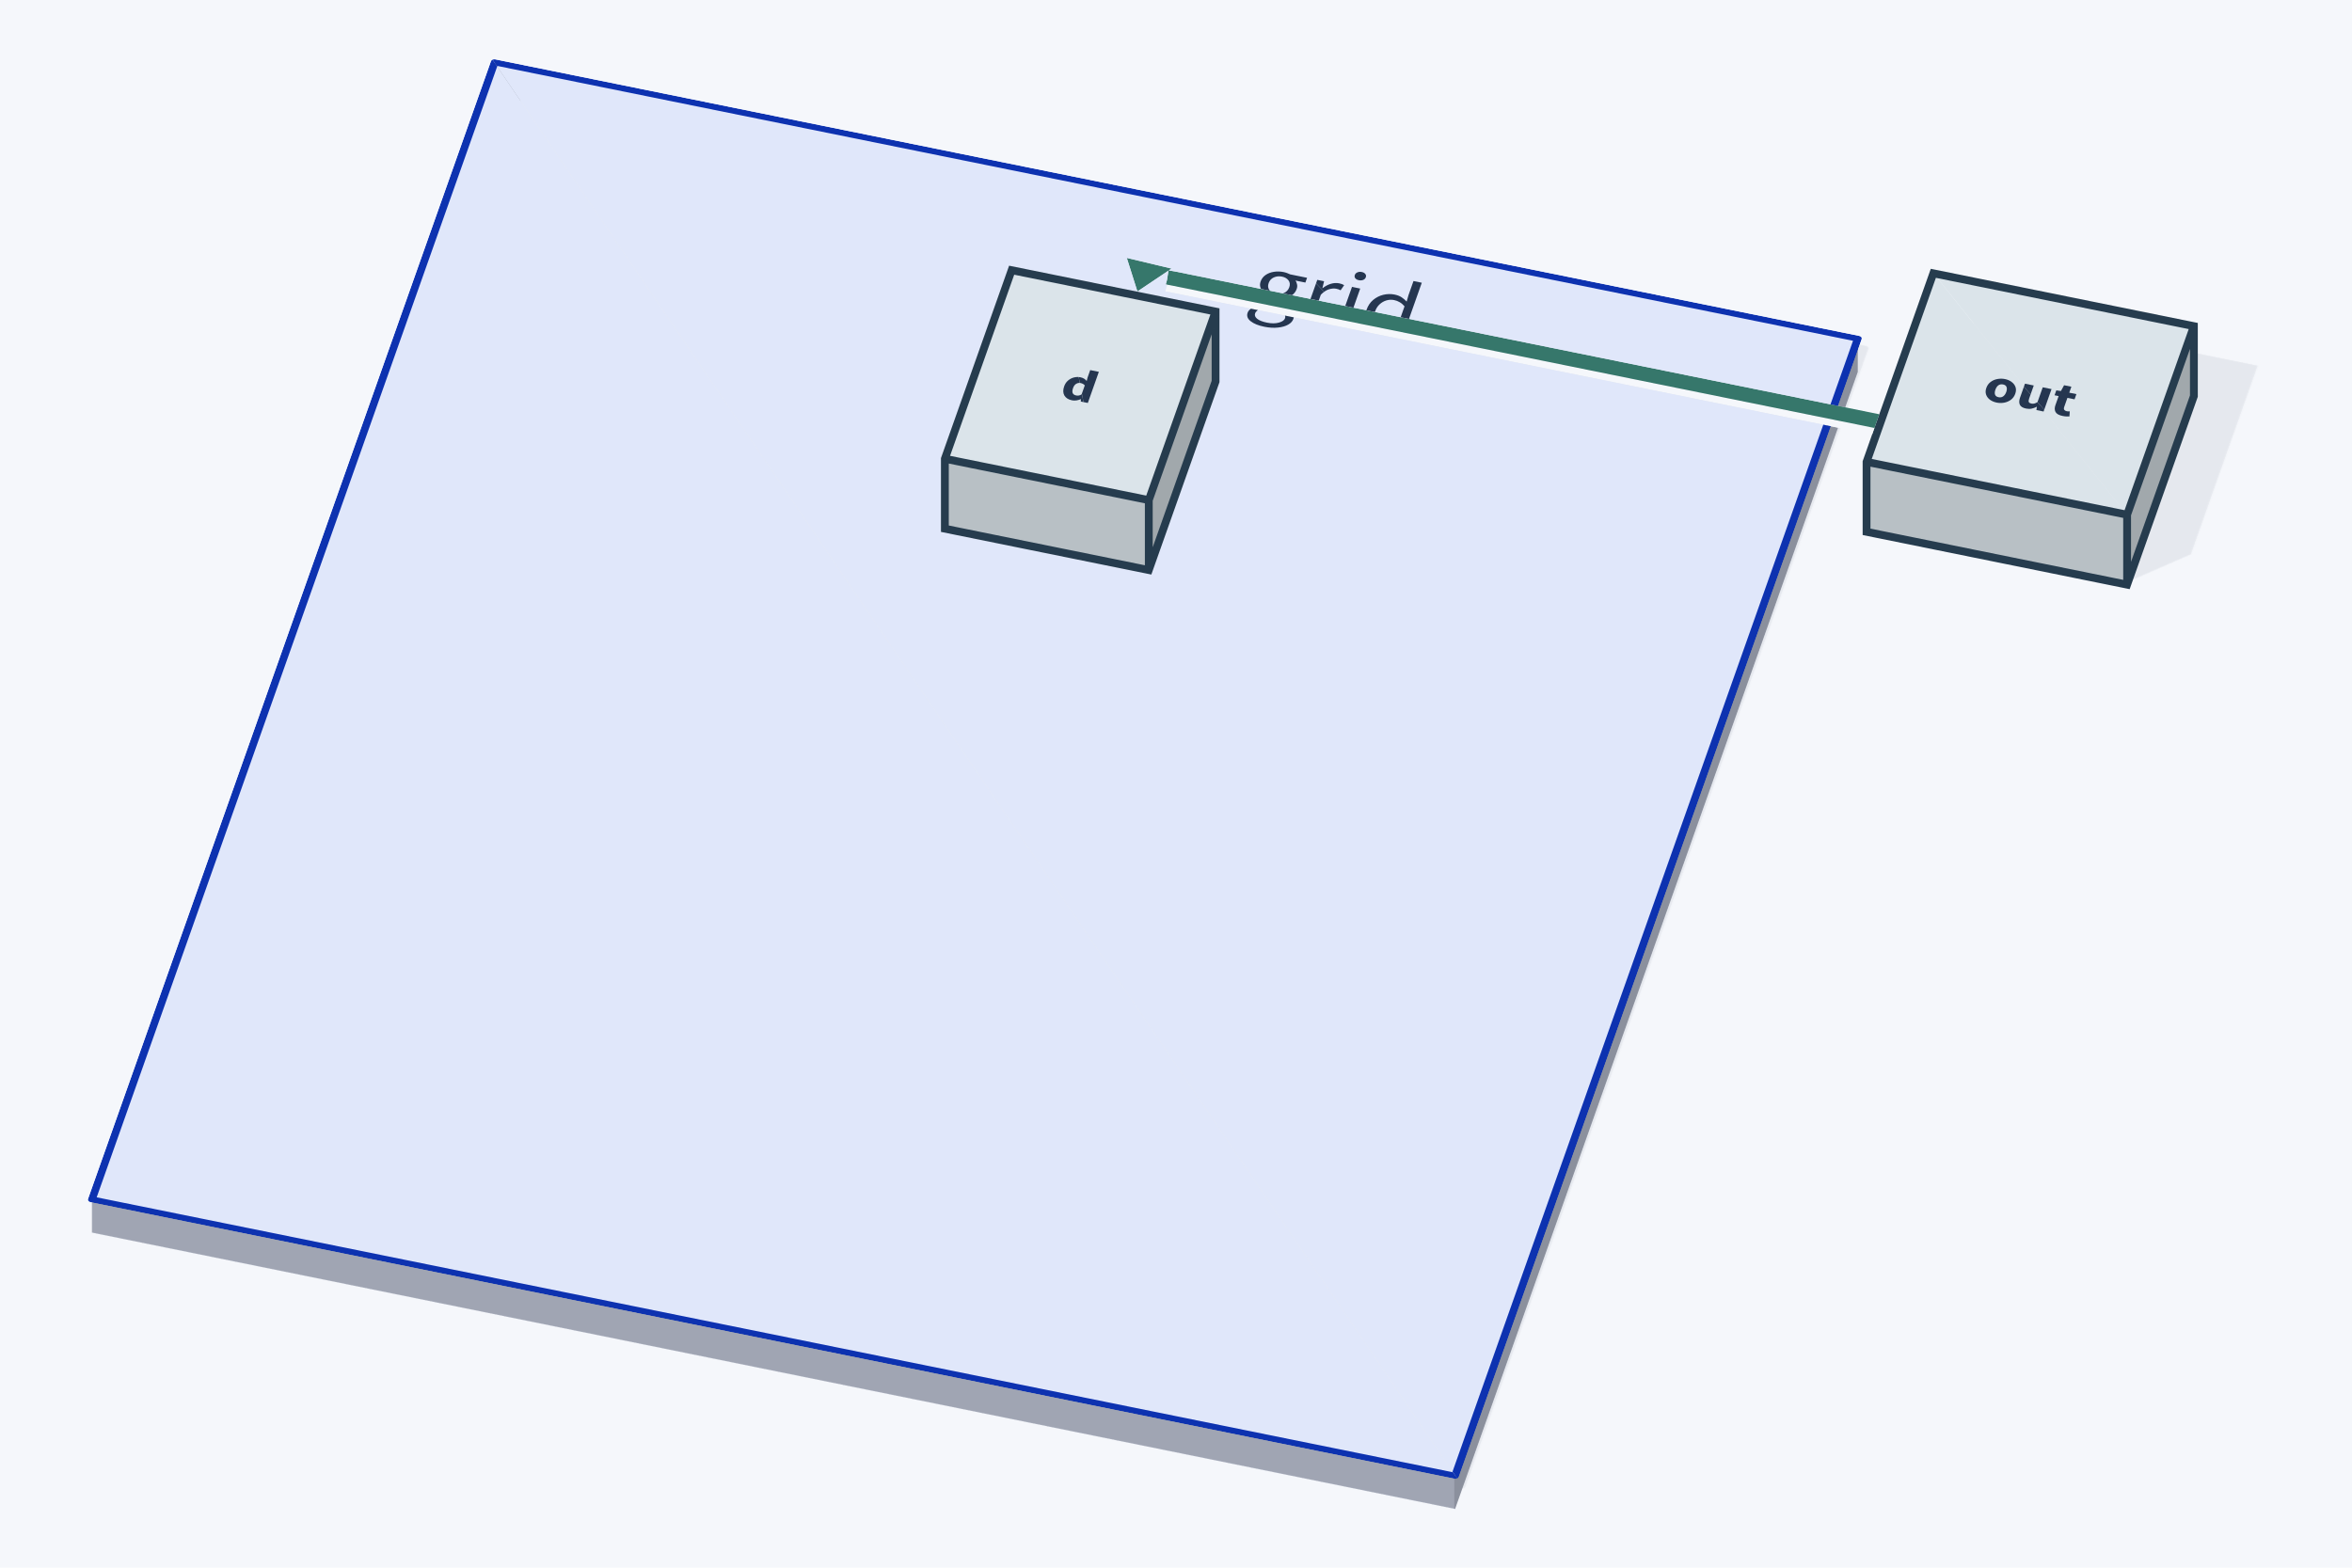
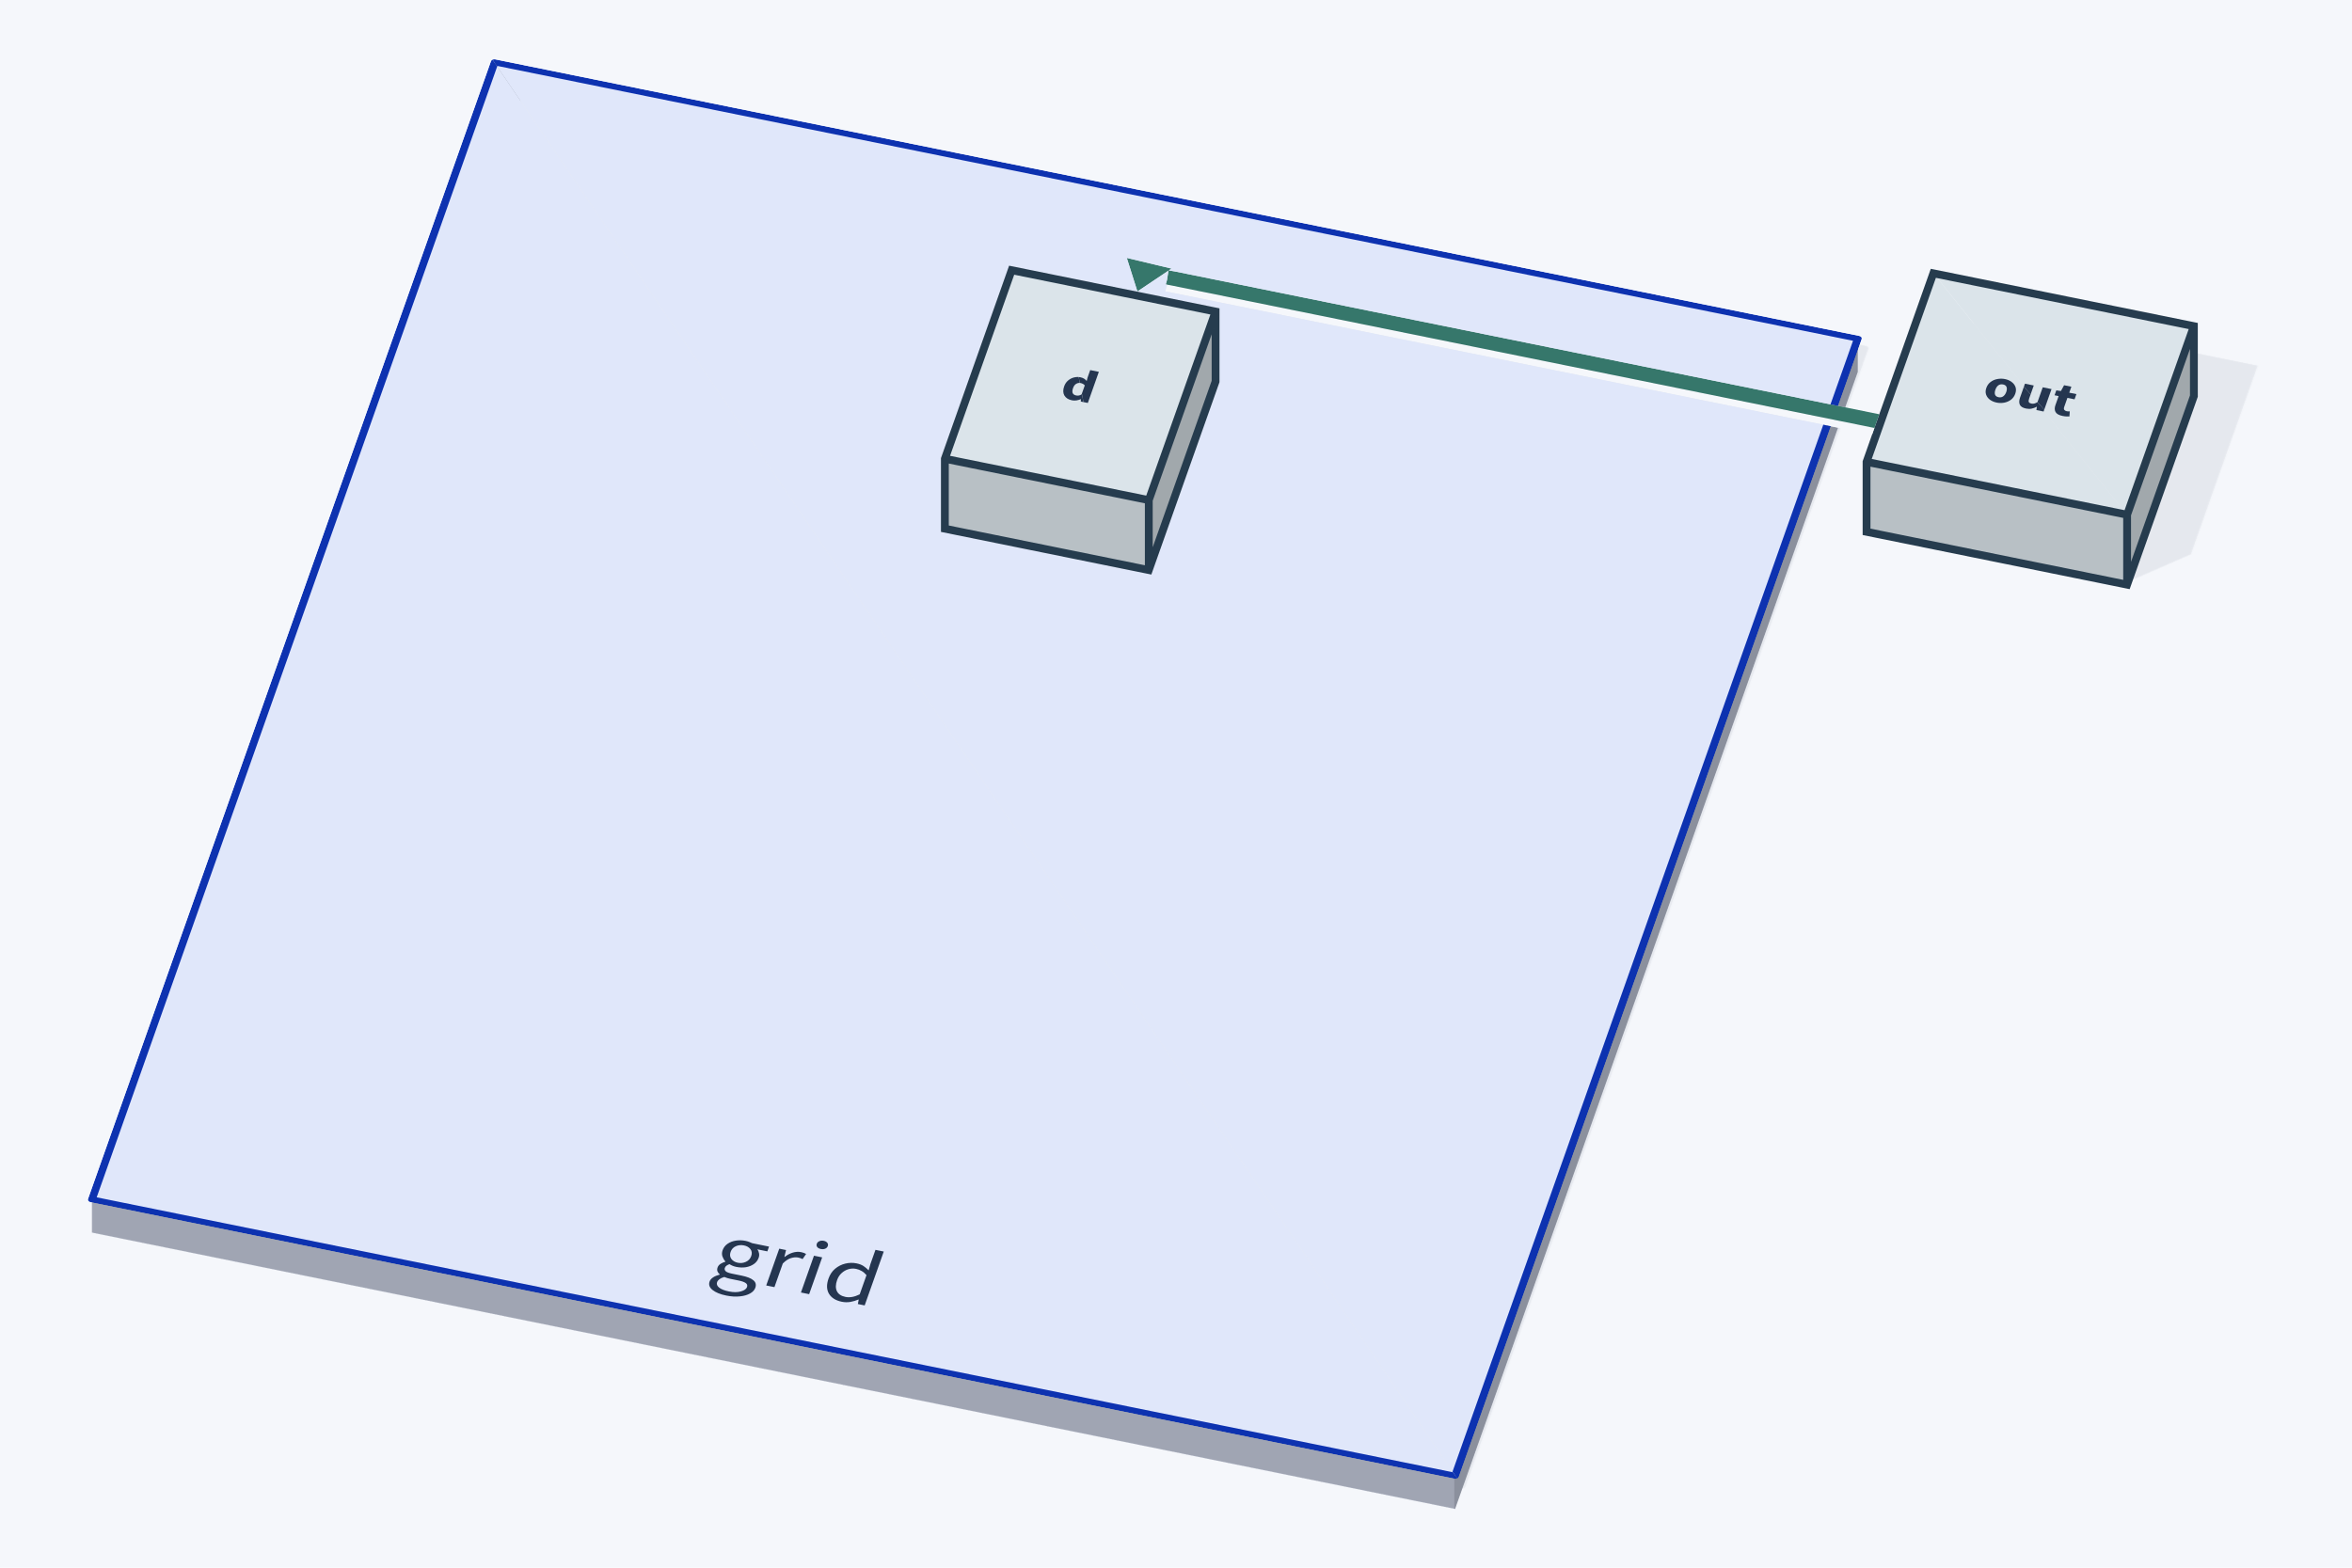
<svg xmlns="http://www.w3.org/2000/svg" xmlns:xlink="http://www.w3.org/1999/xlink" width="1200" height="800" viewBox="0 0 1200 800" role="img">
  <rect width="100%" height="100%" fill="#f5f7fb" />
  <defs>
    <filter id="ground-softness" filterUnits="userSpaceOnUse" x="0" y="0" width="1200" height="800" color-interpolation-filters="sRGB">
      <feGaussianBlur stdDeviation="0.56 0.377" />
    </filter>
  </defs>
  <g filter="url(#ground-softness)">
    <g opacity="0.079">
      <path d="M255.645 37.112L255.743 36.837L951.255 177.865L932.603 174.379ZM932.603 174.379L951.255 177.865L950.793 178.067ZM745.792 758.135L750.704 743.161L950.793 178.067L951.255 177.865ZM745.428 758.061L750.704 743.161L745.792 758.135ZM50.28 617.107L745.428 758.061L745.331 758.337L68.009 620.997ZM745.331 758.337L745.428 758.061L745.792 758.135ZM49.819 617.308L50.28 617.107L68.009 620.997ZM49.819 617.308L249.908 52.215L255.743 36.837L50.28 617.107ZM249.908 52.215L255.281 37.039L255.743 36.837ZM556.262 182.665L562.387 165.367L666.425 186.462ZM554.538 187.536L556.262 182.665L666.425 186.462L629.28 202.691ZM629.28 202.691L666.425 186.462L632.353 282.688ZM603.058 276.748L629.28 202.691L632.353 282.688ZM528.316 261.592L632.353 282.688L595.208 298.917ZM491.171 277.821L528.316 261.592L595.208 298.917ZM491.171 277.821L562.387 165.367L528.316 261.592ZM491.171 277.821L525.242 181.596L562.387 165.367ZM1012.563 177.292L1018.789 159.708L1151.727 186.663L1016.817 178.155ZM1016.817 178.155L1151.727 186.663L1122.263 199.536ZM1115.217 219.435L1122.263 199.536L1151.727 186.663L1117.655 282.889ZM1094.418 278.177L1115.217 219.435L1117.655 282.889ZM984.718 255.933L1117.655 282.889L1088.191 295.762L1060.7 290.188ZM955.254 268.806L984.718 255.933L1060.7 290.188ZM955.254 268.806L962.3 248.907L1018.789 159.708L984.718 255.933ZM962.3 248.907L989.326 172.581L1018.789 159.708Z" fill="#243754" />
      <defs>
        <g id="surface-0">
          <defs />
          <g transform="matrix(0.01408451 0 0 0.01470588 0.01408451 0.01470588)">
            <g transform="matrix(1 0 0 1 0 0)">
              <g transform="matrix(1 0 0 1 0 0)">
                <rect x="-1" y="-1" width="71" height="68" rx="0" ry="0" fill="#000000" fill-opacity="0" stroke="none" />
              </g>
              <g transform="matrix(1 0 0 1 0 0)">
                <g transform="matrix(1 0 0 1 0 0)">
                  <rect x="0" y="0" width="69" height="66" rx="0" ry="0" fill="#dce5eb" fill-opacity="1" stroke="none" />
                </g>
              </g>
            </g>
          </g>
        </g>
      </defs>
      <defs>
        <clipPath id="shadow-clip-29">
          <path d="M1017.402 157.849L1154.192 185.586L1119.088 284.728Z" />
        </clipPath>
        <filter id="shadow-ink-29" color-interpolation-filters="sRGB">
          <feColorMatrix values="0 0 0 0 0.141 0 0 0 0 0.216 0 0 0 0 0.329 0 0 0 1 0" />
        </filter>
      </defs>
      <g clip-path="url(#shadow-clip-29)">
        <g transform="matrix(136.7904 27.73688 -35.10417 99.14157 1017.402 157.849)" filter="url(#shadow-ink-29)">
          <use xlink:href="#surface-0" />
        </g>
      </g>
      <defs>
        <clipPath id="shadow-clip-28">
          <path d="M982.298 256.991L1017.402 157.849L1119.088 284.728Z" />
        </clipPath>
        <filter id="shadow-ink-28" color-interpolation-filters="sRGB">
          <feColorMatrix values="0 0 0 0 0.141 0 0 0 0 0.216 0 0 0 0 0.329 0 0 0 1 0" />
        </filter>
      </defs>
      <g clip-path="url(#shadow-clip-28)">
        <g transform="matrix(136.7904 27.73688 -35.10417 99.14157 1017.402 157.849)" filter="url(#shadow-ink-28)">
          <use xlink:href="#surface-0" />
        </g>
      </g>
      <defs>
        <g id="surface-1">
          <defs />
          <g transform="matrix(0.002754821 0 0 0.0025 0.002754821 0.0025)">
            <g transform="matrix(1 0 0 1 0 0)">
              <g transform="matrix(1 0 0 1 0 0)">
                <rect x="-1" y="-1" width="363" height="400" rx="0" ry="0" fill="#000000" fill-opacity="0" stroke="none" />
              </g>
              <g transform="matrix(1 0 0 1 0 0)">
                <g transform="matrix(1 0 0 1 0 0)">
                  <rect x="0" y="0" width="361" height="398" rx="0" ry="0" fill="#e3e9fd" fill-opacity="1" stroke="#0d32b2" stroke-opacity="1" stroke-width="2" stroke-linecap="butt" stroke-linejoin="round" stroke-miterlimit="4" />
                </g>
              </g>
            </g>
          </g>
        </g>
      </defs>
      <defs>
        <clipPath id="shadow-clip-9">
          <path d="M560.562 485.442L688.861 123.098L953.697 176.798L747.202 759.984ZM470.73 353.302L632.353 282.688L560.562 485.442ZM254.332 34.988L555.528 96.062L491.171 277.821L456.565 332.465ZM525.242 181.596L555.528 96.062L600.502 105.181L562.387 165.367ZM562.387 165.367L600.502 105.181L625.73 110.296L628.36 178.744ZM500.439 340.322L520.466 283.761L595.208 298.917ZM528.316 261.592L534.511 244.097L629.28 202.691L603.058 276.748ZM534.511 244.097L554.538 187.536L629.28 202.691ZM456.565 332.465L491.171 277.821L520.466 283.761L500.439 340.322L470.73 353.302ZM625.73 110.296L688.861 123.098L666.425 186.462L628.36 178.744Z" />
        </clipPath>
        <filter id="shadow-ink-9" color-interpolation-filters="sRGB">
          <feColorMatrix values="0 0 0 0 0.141 0 0 0 0 0.216 0 0 0 0 0.329 0 0 0 1 0" />
        </filter>
      </defs>
      <g clip-path="url(#shadow-clip-9)">
        <g transform="matrix(699.3651 141.8097 -206.4951 583.1857 254.3324 34.98842)" filter="url(#shadow-ink-9)">
          <use xlink:href="#surface-1" />
        </g>
      </g>
      <defs>
        <g id="surface-2">
          <defs />
          <g transform="matrix(0.01785714 0 0 0.01470588 0.01785714 0.01470588)">
            <g transform="matrix(1 0 0 1 0 0)">
              <g transform="matrix(1 0 0 1 0 0)">
                <rect x="-1" y="-1" width="56" height="68" rx="0" ry="0" fill="#000000" fill-opacity="0" stroke="none" />
              </g>
              <g transform="matrix(1 0 0 1 0 0)">
                <g transform="matrix(1 0 0 1 0 0)">
                  <rect x="0" y="0" width="54" height="66" rx="0" ry="0" fill="#dce5eb" fill-opacity="1" stroke="none" />
                </g>
              </g>
            </g>
          </g>
        </g>
      </defs>
      <defs>
        <clipPath id="shadow-clip-19">
          <path d="M561 163.508L668.891 185.385L633.787 284.526Z" />
        </clipPath>
        <filter id="shadow-ink-19" color-interpolation-filters="sRGB">
          <feColorMatrix values="0 0 0 0 0.141 0 0 0 0 0.216 0 0 0 0 0.329 0 0 0 1 0" />
        </filter>
      </defs>
      <g clip-path="url(#shadow-clip-19)">
        <g transform="matrix(107.891 21.87698 -35.10417 99.14157 561 163.5079)" filter="url(#shadow-ink-19)">
          <use xlink:href="#surface-2" />
        </g>
      </g>
      <defs>
        <clipPath id="shadow-clip-18">
          <path d="M525.896 262.649L561 163.508L633.787 284.526Z" />
        </clipPath>
        <filter id="shadow-ink-18" color-interpolation-filters="sRGB">
          <feColorMatrix values="0 0 0 0 0.141 0 0 0 0 0.216 0 0 0 0 0.329 0 0 0 1 0" />
        </filter>
      </defs>
      <g clip-path="url(#shadow-clip-18)">
        <g transform="matrix(107.891 21.87698 -35.10417 99.14157 561 163.5079)" filter="url(#shadow-ink-18)">
          <use xlink:href="#surface-2" />
        </g>
      </g>
      <defs>
        <clipPath id="shadow-clip-8">
          <path d="M47.837 618.174L254.332 34.988L747.202 759.984Z" />
        </clipPath>
        <filter id="shadow-ink-8" color-interpolation-filters="sRGB">
          <feColorMatrix values="0 0 0 0 0.141 0 0 0 0 0.216 0 0 0 0 0.329 0 0 0 1 0" />
        </filter>
      </defs>
      <g clip-path="url(#shadow-clip-8)">
        <g transform="matrix(699.3651 141.8097 -206.4951 583.1857 254.3324 34.98842)" filter="url(#shadow-ink-8)">
          <use xlink:href="#surface-1" />
        </g>
      </g>
    </g>
  </g>
  <g opacity="1">
    <defs>
      <pattern id="paint-cover-0" patternUnits="userSpaceOnUse" x="45.887" y="30.8" width="902.974" height="740.249" viewBox="45.887 30.8 902.974 740.249" preserveAspectRatio="none">
        <path d="M252.35 31.8L947.862 172.828L252.35 48.75ZM252.35 48.75L947.862 172.828L942.262 188.643ZM46.887 612.07L742.399 753.098L742.399 770.049ZM46.887 612.07L742.399 770.049L46.887 629.02Z" fill="#a0a5b3" stroke="#a0a5b3" stroke-width="0.8" stroke-linejoin="round" />
        <path d="M935.854 206.742L947.862 172.828L947.862 189.779L941.274 207.841ZM742.399 753.098L932.177 217.126L937.494 218.204ZM941.274 207.841L947.862 189.779L941.453 207.878ZM742.399 753.098L937.494 218.204L937.777 218.261L742.399 770.049ZM46.887 612.07L252.35 31.8L52.339 613.175ZM52.339 613.175L252.35 31.8L252.35 48.75L52.487 613.205Z" fill="#8b909d" stroke="#8b909d" stroke-width="0.8" stroke-linejoin="round" />
      </pattern>
    </defs>
    <path d="M252.35 31.8L947.862 172.828L252.35 48.75ZM252.35 48.75L947.862 172.828L942.262 188.643ZM46.887 612.07L742.399 753.098L742.399 770.049ZM46.887 612.07L742.399 770.049L46.887 629.02ZM935.854 206.742L947.862 172.828L947.862 189.779L941.274 207.841ZM742.399 753.098L932.177 217.126L937.494 218.204ZM941.274 207.841L947.862 189.779L941.453 207.878ZM742.399 753.098L937.494 218.204L937.777 218.261L742.399 770.049ZM46.887 612.07L252.35 31.8L52.339 613.175ZM52.339 613.175L252.35 31.8L252.35 48.75L52.487 613.205Z" fill="url(#paint-cover-0)" fill-opacity="1" />
  </g>
  <g opacity="1">
    <defs>
      <pattern id="paint-cover-87" patternUnits="userSpaceOnUse" x="951.323" y="165.434" width="169.009" height="133.913" viewBox="951.323 165.434 169.009 133.913" preserveAspectRatio="none">
        <path d="M1085.26 262.659L1119.331 166.434L1119.331 202.121ZM1085.26 262.659L1119.331 202.121L1085.26 298.346Z" fill="#a1a8ac" stroke="#a1a8ac" stroke-width="0.8" stroke-linejoin="round" />
        <path d="M952.323 235.704L1085.26 262.659L1085.26 298.346ZM952.323 235.704L1085.26 298.346L952.323 271.391Z" fill="#b8c0c5" stroke="#b8c0c5" stroke-width="0.8" stroke-linejoin="round" />
      </pattern>
    </defs>
    <path d="M1085.26 262.659L1119.331 166.434L1119.331 202.121ZM1085.26 262.659L1119.331 202.121L1085.26 298.346ZM952.323 235.704L1085.26 262.659L1085.26 298.346ZM952.323 235.704L1085.26 298.346L952.323 271.391Z" fill="url(#paint-cover-87)" fill-opacity="1" />
    <defs>
      <clipPath id="face-5" clipPathUnits="userSpaceOnUse">
        <path d="M949.88 236.749L984.984 137.607L1086.67 264.486Z" />
      </clipPath>
    </defs>
    <defs>
      <filter id="light-5" color-interpolation-filters="linearRGB">
        <feComponentTransfer>
          <feFuncR type="linear" slope="0.972" intercept="0.008" />
          <feFuncG type="linear" slope="0.975" intercept="0.008" />
          <feFuncB type="linear" slope="0.978" intercept="0.009" />
        </feComponentTransfer>
      </filter>
    </defs>
    <g clip-path="url(#face-5)" opacity="1">
      <g transform="matrix(136.7904 27.73688 -35.10417 99.14157 984.9839 137.6072)" filter="url(#light-5)">
        <use xlink:href="#surface-0" />
      </g>
    </g>
    <defs>
      <clipPath id="face-6" clipPathUnits="userSpaceOnUse">
        <path d="M984.984 137.607L1121.774 165.344L1086.67 264.486Z" />
      </clipPath>
    </defs>
    <defs>
      <filter id="light-6" color-interpolation-filters="linearRGB">
        <feComponentTransfer>
          <feFuncR type="linear" slope="0.972" intercept="0.008" />
          <feFuncG type="linear" slope="0.975" intercept="0.008" />
          <feFuncB type="linear" slope="0.978" intercept="0.009" />
        </feComponentTransfer>
      </filter>
    </defs>
    <g clip-path="url(#face-6)" opacity="1">
      <g transform="matrix(136.7904 27.73688 -35.10417 99.14157 984.9839 137.6072)" filter="url(#light-6)">
        <use xlink:href="#surface-0" />
      </g>
    </g>
    <path d="M950.328 270.986L950.541 271.03L950.328 273.022ZM950.328 237.334L953.29 237.935L953.817 240.381L950.541 271.03L950.328 270.986ZM950.328 235.704L952.323 235.704L951.926 237.658L950.328 237.334ZM953.29 237.935L954.062 238.091L953.817 240.381ZM950.328 273.022L950.541 271.03L952.323 271.391ZM950.541 271.03L953.817 240.381L952.419 271.312L952.323 271.391ZM952.419 271.312L954.236 238.127L954.317 238.143L954.317 269.76ZM952.419 271.312L954.143 238.108L954.236 238.127ZM952.419 271.312L953.817 240.381L954.062 238.091L954.143 238.108ZM950.328 273.022L952.419 271.312L1016.426 284.29L1084.863 300.301ZM952.419 271.312L954.317 269.76L1016.426 284.29ZM1016.426 284.29L1083.265 297.843L1083.265 299.927ZM1083.265 298.346L1085.26 298.346L1084.863 300.301L1083.265 299.927ZM954.317 269.76L1083.265 297.819L1083.265 297.843L1016.426 284.29ZM954.317 269.76L1077.679 294.774L1083.265 297.407L1083.265 297.819ZM1077.679 294.774L1083.265 297.334L1083.265 297.407ZM1077.679 294.774L1083.265 295.907L1083.265 297.334ZM950.442 235.038L951.108 233.372L952.719 233.749L952.323 235.704ZM951.108 233.372L987.696 141.777L954.969 234.205L952.719 233.749ZM950.442 235.038L985.092 137.179L987.696 141.777ZM985.092 137.179L1116.707 167.869L1116.685 167.932L987.696 141.777ZM985.092 137.179L1118.03 164.134L1116.707 167.869ZM1117.451 165.768L1118.03 164.134L1119.728 164.479L1119.331 166.434ZM951.926 237.658L952.719 233.749L1084.863 264.614ZM952.719 233.749L1071.81 257.897L1083.265 261.953L1083.265 264.241ZM1083.265 261.953L1085.26 262.659L1083.265 262.659ZM1083.265 262.659L1085.26 262.659L1084.863 264.614L1083.265 264.241ZM1078.275 260.186L1083.899 260.69L1085.26 262.659ZM1071.81 257.897L1083.624 260.292L1083.861 260.635L1083.843 260.685L1078.275 260.186ZM1083.624 260.292L1083.958 260.36L1083.861 260.635ZM1087.254 298.652L1087.267 298.655L1087.254 298.689ZM1085.26 298.346L1085.746 298.346L1087.254 298.652L1087.254 298.689L1087.14 299.012ZM1097.017 265.043L1102.039 250.858L1121.326 202.464L1099.024 265.45ZM1087.254 292.615L1097.017 265.043L1099.024 265.45L1087.267 298.655L1087.254 298.652ZM1085.746 298.346L1087.254 298.346L1087.254 298.652ZM1087.254 287.958L1102.039 250.858L1087.254 292.615ZM1119.237 202.288L1119.298 202.115L1119.331 202.121ZM1102.039 250.858L1119.237 202.288L1119.331 202.121L1121.326 202.464ZM1113.626 212.258L1119.298 202.115L1119.237 202.288ZM1113.626 212.258L1117.337 201.778L1119.298 202.115ZM1087.254 287.64L1119.237 202.288L1102.039 250.858L1087.254 287.958ZM1087.254 287.288L1113.626 212.258L1119.237 202.288L1087.254 287.64ZM1087.254 286.737L1113.626 212.258L1087.254 287.288ZM1119.331 184.106L1121.326 166.434L1121.326 202.464L1119.331 202.121ZM1119.298 202.115L1119.331 191.747L1119.331 202.121ZM1117.337 201.778L1119.331 191.747L1119.298 202.115ZM1117.337 201.778L1119.331 184.106L1119.331 191.747ZM1119.331 166.434L1121.326 166.434L1121.315 166.531L1119.607 166.531ZM1119.607 166.531L1121.315 166.531L1121.266 166.962L1121.212 167.099ZM1119.331 172.409L1121.212 167.099L1121.266 166.962L1119.331 184.106ZM1119.317 172.45L1119.331 172.409L1119.331 176.61ZM1117.337 201.778L1119.331 176.61L1119.331 184.106ZM1117.337 201.778L1118.903 173.62L1119.317 172.45L1119.331 176.61ZM1117.337 178.043L1118.903 173.62L1117.337 201.778ZM1085.26 280.503L1087.198 263.16L1087.254 263.002L1087.254 298.346L1085.26 298.346ZM1083.265 298.346L1083.373 297.383L1085.26 298.248L1085.26 298.346ZM1083.373 297.383L1085.26 280.503L1085.26 292.371L1083.469 297.427ZM1083.469 297.427L1085.26 292.371L1085.26 298.248ZM1083.265 274.268L1087.198 263.16L1083.265 298.346ZM1083.265 272.496L1085.26 262.659L1087.14 263.325L1083.265 274.268ZM1083.265 264.29L1084.863 264.614L1083.265 272.496ZM1087.481 251.707L1088.095 248.675L1117.451 165.768L1121.212 167.099ZM1083.843 260.685L1088.095 248.675L1087.481 251.707L1083.899 260.69ZM1083.899 260.69L1121.212 167.099L1087.14 263.325L1085.26 262.659ZM950.328 235.361L950.442 235.038L952.323 235.704ZM950.328 235.361L952.323 235.704L950.328 235.704ZM1084.863 300.301L1085.26 298.346L1086.562 300.646ZM1085.26 298.346L1087.14 299.012L1086.562 300.646ZM1119.331 166.434L1121.326 164.803L1121.326 166.434ZM1119.331 166.434L1119.728 164.479L1121.326 164.803Z" fill="#263c4e" fill-opacity="1" />
    <defs>
      <g id="surface-3">
        <defs />
        <g transform="matrix(0.01351351 0 0 0.01538462 0 0)">
          <g transform="matrix(1 0 0 1 0 0)">
            <g transform="matrix(1 0 0 1 0 0)">
              <path d="M13.787 48.179Q10.709 48.179 7.965 46.707Q5.28 45.188 3.622 42.352Q1.951 39.457 1.951 35.437Q1.951 31.369 3.622 28.534Q5.28 25.687 7.965 24.215Q10.709 22.696 13.787 22.696Q16.866 22.696 19.55 24.215Q22.235 25.687 23.905 28.534Q25.564 31.369 25.564 35.437Q25.564 39.457 23.905 42.352Q22.235 45.188 19.55 46.707Q16.866 48.179 13.787 48.179ZM13.787 42.352Q15.983 42.352 17.104 40.486Q18.226 38.572 18.226 35.437Q18.226 32.255 17.104 30.388Q15.983 28.534 13.787 28.534Q11.532 28.534 10.411 30.388Q9.337 32.255 9.337 35.437Q9.337 38.572 10.411 40.486Q11.532 42.352 13.787 42.352ZM37.782 48.179Q33.82 48.179 32.007 45.583Q30.253 42.938 30.253 38.38L30.253 23.282L37.436 23.282L37.436 37.447Q37.436 40.043 38.163 41.072Q38.903 42.053 40.466 42.053Q41.838 42.053 42.757 41.419Q43.688 40.785 44.761 39.361L44.761 23.282L51.944 23.282L51.944 47.592L46.086 47.592L45.549 44.207L45.406 44.207Q43.89 46.025 42.077 47.102Q40.263 48.179 37.782 48.179ZM67.598 48.179Q63.1 48.179 61.143 45.583Q59.234 42.986 59.234 38.775L59.234 28.917L55.917 28.917L55.917 23.581L59.628 23.282L60.463 16.821L66.417 16.821L66.417 23.282L72.24 23.282L72.24 28.917L66.417 28.917L66.417 38.679Q66.417 40.737 67.252 41.658Q68.135 42.544 69.543 42.544Q70.14 42.544 70.724 42.4Q71.357 42.257 71.846 42.053L72.967 47.293Q72.037 47.592 70.677 47.892Q69.352 48.179 67.598 48.179Z" fill-rule="nonzero" fill="#253650" fill-opacity="1" stroke="none" />
            </g>
          </g>
        </g>
      </g>
    </defs>
    <defs>
      <clipPath id="face-8" clipPathUnits="userSpaceOnUse">
        <path d="M1007.287 211.623L1018.128 181.006L1053.526 220.999Z" />
      </clipPath>
    </defs>
    <g clip-path="url(#face-8)" opacity="1">
      <g transform="matrix(46.23901 9.375848 -10.84099 30.61725 1018.128 181.0055)">
        <use xlink:href="#surface-3" />
      </g>
    </g>
    <defs>
      <clipPath id="face-9" clipPathUnits="userSpaceOnUse">
        <path d="M1018.128 181.006L1064.367 190.381L1053.526 220.999Z" />
      </clipPath>
    </defs>
    <g clip-path="url(#face-9)" opacity="1">
      <g transform="matrix(46.23901 9.375848 -10.84099 30.61725 1018.128 181.0055)">
        <use xlink:href="#surface-3" />
      </g>
    </g>
  </g>
  <g opacity="1">
    <path d="M596.496 149.06L736.424 173.805L956.335 218.396L955.136 221.781ZM596.496 149.06L597.694 145.674L736.424 173.805ZM594.865 148.79L594.868 148.78L594.866 148.79ZM594.46 148.723L594.868 148.78L594.865 148.79ZM594.866 148.79L594.868 148.78L595.161 147.554L596.432 145.434L596.867 145.507L595.66 148.922ZM595.66 148.922L596.867 145.507L597.694 145.674L596.496 149.06ZM595.161 147.554L595.696 145.312L596.432 145.434ZM594.46 148.723L595.406 145.398L594.868 148.78ZM594.868 148.78L595.427 145.267L595.696 145.312Z" fill="#f5f7fb" fill-opacity="1" />
  </g>
  <g opacity="1">
    <path d="M596.867 145.507L958.724 211.648L956.335 218.396ZM596.867 145.507L599.343 138.508L958.813 211.398L958.724 211.648ZM595.038 145.203L595.039 145.198L595.039 145.203ZM594.762 145.157L595.039 145.198L595.038 145.203ZM595.039 145.203L595.039 145.198L595.207 144.511L599.343 138.508L596.867 145.507ZM595.207 144.511L596.778 138.074L599.343 138.508ZM594.762 145.157L595.406 142.895L595.039 145.198ZM595.039 145.198L596.169 138.104L596.298 138.018L596.778 138.074ZM574.895 131.618L597.724 137.062L580.315 148.736Z" fill="#36776b" fill-opacity="1" />
  </g>
  <g opacity="1">
    <defs>
      <clipPath id="face-12" clipPathUnits="userSpaceOnUse">
        <path d="M44.444 613.137L250.94 29.951L743.81 754.947Z" />
      </clipPath>
    </defs>
    <defs>
      <filter id="light-12" color-interpolation-filters="linearRGB">
        <feComponentTransfer>
          <feFuncR type="linear" slope="0.972" intercept="0" />
          <feFuncG type="linear" slope="0.975" intercept="0" />
          <feFuncB type="linear" slope="0.978" intercept="0" />
        </feComponentTransfer>
      </filter>
    </defs>
    <g clip-path="url(#face-12)" opacity="1">
      <g transform="matrix(699.3651 141.8097 -206.4951 583.1857 250.9395 29.95137)" filter="url(#light-12)">
        <use xlink:href="#surface-1" />
      </g>
    </g>
    <defs>
      <clipPath id="face-13" clipPathUnits="userSpaceOnUse">
        <path d="M599.343 138.508L611.855 103.134L612.681 103.301L600.169 138.676ZM600.169 138.676L612.681 103.301L638.079 108.451L625.554 143.823ZM625.554 143.823L638.079 108.451L950.305 171.761L937.78 207.133ZM595.479 151.936L596.496 149.06L621.184 154.066L620.584 157.026ZM523.772 431.278L573.653 290.402L885.879 353.712L743.81 754.947ZM404.712 256.146L573.653 290.402L523.772 431.278ZM293.644 92.768L514.175 137.485L480.798 231.75L369.862 204.882ZM369.862 204.882L480.798 231.75L480.197 233.445L480.092 233.708L374.967 212.392ZM285.01 80.068L514.848 135.586L514.175 137.485L293.644 92.768ZM588.09 291.294L599.879 257.997L898.341 318.516L886.552 351.813ZM599.879 257.997L620.187 200.644L620.187 262.115ZM620.187 200.644L635.642 156.998L934.103 217.517L898.341 318.516L620.187 262.115ZM250.94 29.951L562.722 93.171L580.315 148.736L580.172 148.832L514.848 135.586L285.01 80.068ZM562.722 93.171L611.855 103.134L600.517 135.188L597.724 137.062L574.895 131.618ZM403.108 253.786L480.083 269.394L480.083 271.429L404.712 256.146ZM376.572 214.753L480.083 235.742L480.083 269.394L403.108 253.786ZM374.967 212.392L480.083 233.706L480.083 235.742L376.572 214.753ZM622.182 154.268L624.06 154.649L622.182 159.36ZM622.182 159.36L624.06 154.649L635.642 156.998L622.182 195.011ZM594.653 151.768L595.66 148.922L596.496 149.06L595.479 151.936ZM593.65 151.565L594.46 148.723L595.66 148.922L594.653 151.768ZM596.778 138.074L596.912 137.606L597.793 137.015L597.458 138.189ZM597.458 138.189L597.793 137.015L600.517 135.188L599.343 138.508ZM592.977 151.428L594.762 145.157L595.427 145.267L595.406 145.398L593.65 151.565ZM580.172 148.832L596.169 138.104L595.406 142.895L592.977 151.428ZM596.298 138.018L596.615 137.805L596.576 138.05ZM596.576 138.05L596.615 137.805L596.912 137.606L596.778 138.074ZM587.417 293.193L588.09 291.294L886.552 351.813L885.879 353.712ZM620.584 157.026L621.184 154.066L621.878 154.207L620.86 157.082ZM620.86 157.082L621.878 154.207L622.182 154.268L622.182 157.35ZM480.092 233.708L480.197 233.445L480.103 233.711ZM480.083 233.706L480.103 233.711L480.083 233.768Z" />
      </clipPath>
    </defs>
    <defs>
      <filter id="light-13" color-interpolation-filters="linearRGB">
        <feComponentTransfer>
          <feFuncR type="linear" slope="0.972" intercept="0" />
          <feFuncG type="linear" slope="0.975" intercept="0" />
          <feFuncB type="linear" slope="0.978" intercept="0" />
        </feComponentTransfer>
      </filter>
    </defs>
    <g clip-path="url(#face-13)" opacity="1">
      <g transform="matrix(699.3651 141.8097 -206.4951 583.1857 250.9395 29.95137)" filter="url(#light-13)">
        <use xlink:href="#surface-1" />
      </g>
    </g>
  </g>
  <g opacity="1">
    <defs>
      <pattern id="paint-cover-14" patternUnits="userSpaceOnUse" x="481.078" y="157.981" width="140.109" height="133.913" viewBox="481.078 157.981 140.109 133.913" preserveAspectRatio="none">
        <path d="M586.115 255.207L620.187 158.981L620.187 194.668ZM586.115 255.207L620.187 194.668L586.115 290.894Z" fill="#a1a8ac" stroke="#a1a8ac" stroke-width="0.8" stroke-linejoin="round" />
        <path d="M482.078 234.111L586.115 255.207L586.115 290.894ZM482.078 234.111L586.115 290.894L482.078 269.798Z" fill="#b8c0c5" stroke="#b8c0c5" stroke-width="0.8" stroke-linejoin="round" />
      </pattern>
    </defs>
    <path d="M586.115 255.207L620.187 158.981L620.187 194.668ZM586.115 255.207L620.187 194.668L586.115 290.894ZM482.078 234.111L586.115 255.207L586.115 290.894ZM482.078 234.111L586.115 290.894L482.078 269.798Z" fill="url(#paint-cover-14)" fill-opacity="1" />
    <defs>
      <clipPath id="face-16" clipPathUnits="userSpaceOnUse">
        <path d="M479.635 235.156L514.739 136.014L587.526 257.033ZM514.739 136.014L622.63 157.891L587.526 257.033Z" />
      </clipPath>
    </defs>
    <defs>
      <filter id="light-16" color-interpolation-filters="linearRGB">
        <feComponentTransfer>
          <feFuncR type="linear" slope="0.972" intercept="0.008" />
          <feFuncG type="linear" slope="0.975" intercept="0.008" />
          <feFuncB type="linear" slope="0.978" intercept="0.009" />
        </feComponentTransfer>
      </filter>
    </defs>
    <g clip-path="url(#face-16)" opacity="1">
      <g transform="matrix(107.891 21.87698 -35.10417 99.14157 514.739 136.0145)" filter="url(#light-16)">
        <use xlink:href="#surface-2" />
      </g>
    </g>
    <path d="M480.083 269.394L480.296 269.437L480.083 271.429ZM480.083 235.742L483.045 236.342L483.572 238.788L480.296 269.437L480.083 269.394ZM480.083 234.111L482.078 234.111L481.681 236.066L480.083 235.742ZM483.045 236.342L483.817 236.499L483.572 238.788ZM480.083 271.429L480.296 269.437L482.078 269.798ZM480.296 269.437L483.572 238.788L482.174 269.719L482.078 269.798ZM482.174 269.719L483.999 236.536L484.072 236.551L484.072 268.167ZM482.174 269.719L483.891 236.514L483.999 236.536ZM482.174 269.719L483.572 238.788L483.817 236.499L483.891 236.514ZM480.083 271.429L482.174 269.719L532.432 279.91L585.719 292.849ZM482.174 269.719L484.072 268.167L532.432 279.91ZM583.95 292.419L584.121 290.894L586.115 290.894L585.719 292.849ZM532.432 279.91L584.121 290.391L584.121 290.894L583.95 292.419ZM484.072 268.167L584.121 290.358L584.121 290.391L532.432 279.91ZM484.072 268.167L580.182 287.656L584.121 289.805L584.121 290.358ZM580.182 287.656L584.121 289.74L584.121 289.805ZM580.182 287.656L584.121 288.454L584.121 289.74ZM480.197 233.445L480.868 231.767L482.474 232.156L482.078 234.111ZM480.868 231.767L517.451 140.184L484.724 232.612L482.474 232.156ZM480.197 233.445L514.848 135.586L517.451 140.184ZM514.848 135.586L617.569 160.399L617.541 160.479L517.451 140.184ZM514.848 135.586L618.885 156.682L617.569 160.399ZM618.307 158.315L618.885 156.682L620.584 157.026L620.187 158.981ZM481.681 236.066L482.474 232.156L585.719 257.161ZM482.474 232.156L572.665 250.444L586.115 255.207L585.719 257.161ZM572.665 250.444L584.814 252.907L584.235 254.541ZM588.11 291.2L588.122 291.202L588.11 291.237ZM586.115 290.894L586.602 290.894L588.11 291.2L588.11 291.237L587.996 291.56ZM597.873 257.591L602.895 243.406L622.182 195.011L599.879 257.997ZM588.11 285.162L597.873 257.591L599.879 257.997L588.122 291.202L588.11 291.2ZM586.602 290.894L588.11 290.894L588.11 291.2ZM588.11 280.505L602.895 243.406L588.11 285.162ZM620.093 194.836L620.154 194.663L620.187 194.668ZM602.895 243.406L620.093 194.836L620.187 194.668L622.182 195.011ZM614.482 204.805L620.154 194.663L620.093 194.836ZM614.482 204.805L618.193 194.326L620.154 194.663ZM588.11 280.187L620.093 194.836L602.895 243.406L588.11 280.505ZM588.11 279.835L614.482 204.805L620.093 194.836L588.11 280.187ZM588.11 279.285L614.482 204.805L588.11 279.835ZM620.187 176.653L622.182 158.981L622.182 195.011L620.187 194.668ZM620.154 194.663L620.187 184.294L620.187 194.668ZM618.193 194.326L620.187 184.294L620.154 194.663ZM618.193 194.326L620.187 176.653L620.187 184.294ZM620.187 158.981L622.182 158.981L622.171 159.079L620.463 159.079ZM620.463 159.079L622.171 159.079L622.122 159.509L622.067 159.647ZM620.187 164.957L622.067 159.647L622.122 159.509L620.187 176.653ZM620.173 164.997L620.187 164.957L620.187 169.157ZM618.193 194.326L620.187 169.157L620.187 176.653ZM618.193 194.326L619.758 166.168L620.173 164.997L620.187 169.157ZM618.193 170.59L619.758 166.168L618.193 194.326ZM586.115 273.05L588.034 255.886L588.11 255.913L588.11 290.894L586.115 290.894ZM584.121 290.894L584.243 289.804L586.115 290.795L586.115 290.894ZM584.243 289.804L586.115 273.05L586.115 284.918L584.363 289.868ZM584.363 289.868L586.115 284.918L586.115 290.795ZM588.034 255.886L588.054 255.707L588.11 255.549L588.11 255.913ZM584.121 265.043L586.115 255.207L588.034 255.886L584.121 290.894ZM587.996 255.872L588.054 255.707L588.034 255.886ZM584.121 256.837L585.719 257.161L584.121 265.043ZM584.235 254.541L618.307 158.315L622.067 159.647ZM584.235 254.541L622.067 159.647L587.996 255.872ZM480.083 233.768L480.197 233.445L482.078 234.111ZM480.083 233.768L482.078 234.111L480.083 234.111ZM585.719 292.849L586.115 290.894L587.417 293.193ZM586.115 290.894L587.996 291.56L587.417 293.193ZM620.187 158.981L622.182 157.35L622.182 158.981ZM620.187 158.981L620.584 157.026L622.182 157.35Z" fill="#263c4e" fill-opacity="1" />
    <defs>
      <g id="surface-4">
        <defs />
        <g transform="matrix(0.03703704 0 0 0.01538462 0 0)">
          <g transform="matrix(1 0 0 1 0 0)">
            <g transform="matrix(1 0 0 1 0 0)">
              <path d="M11.419 49.646Q7.12 49.646 4.508 46.334Q1.942 42.964 1.942 37.139Q1.942 33.24 3.299 30.457Q4.691 27.615 6.892 26.123Q9.138 24.632 11.567 24.632Q13.471 24.632 14.783 25.313Q16.094 25.982 17.258 27.133L16.984 23.481L16.984 15.354L23.849 15.354L23.849 49.071L18.238 49.071L17.771 46.71L17.588 46.71Q16.368 47.967 14.737 48.836Q13.107 49.646 11.419 49.646ZM13.198 43.88Q14.315 43.88 15.205 43.398Q16.14 42.917 16.984 41.707L16.984 31.948Q16.094 31.079 15.068 30.738Q14.087 30.41 13.152 30.41Q11.51 30.41 10.256 32.042Q8.99 33.627 8.99 37.045Q8.99 40.556 10.062 42.236Q11.191 43.88 13.198 43.88Z" fill-rule="nonzero" fill="#253650" fill-opacity="1" stroke="none" />
            </g>
          </g>
        </g>
      </g>
    </defs>
    <defs>
      <clipPath id="face-18" clipPathUnits="userSpaceOnUse">
        <path d="M537.042 210.03L547.883 179.413L554.382 213.546Z" />
      </clipPath>
    </defs>
    <g clip-path="url(#face-18)" opacity="1">
      <g transform="matrix(17.33963 3.515943 -10.84099 30.61725 547.8831 179.4128)">
        <use xlink:href="#surface-4" />
      </g>
    </g>
    <defs>
      <clipPath id="face-19" clipPathUnits="userSpaceOnUse">
        <path d="M547.883 179.413L565.223 182.929L554.382 213.546Z" />
      </clipPath>
    </defs>
    <g clip-path="url(#face-19)" opacity="1">
      <g transform="matrix(17.33963 3.515943 -10.84099 30.61725 547.8831 179.4128)">
        <use xlink:href="#surface-4" />
      </g>
    </g>
  </g>
  <g opacity="1">
    <defs>
      <g id="surface-5">
        <defs />
        <g transform="matrix(0.007352941 0 0 0.009009009 0 0)">
          <g transform="matrix(1 0 0 1 0 0)">
            <g transform="matrix(1 0 0 1 0 0)">
              <path d="M20.507 93.735Q13.209 93.735 8.629 90.942Q4.03 88.17 4.03 83.024Q4.03 80.491 5.59 78.118Q7.149 75.824 9.849 74.029L9.849 73.71Q8.369 72.812 7.309 71.177Q6.33 69.541 6.33 67.248Q6.33 64.715 7.729 62.84Q9.109 60.965 10.669 59.908L10.669 59.569Q8.709 57.933 7.069 55.161Q5.51 52.389 5.51 48.878Q5.51 44.55 7.549 41.359Q9.609 38.168 13.049 36.453Q16.488 34.737 20.507 34.737Q22.147 34.737 23.607 35.076Q25.087 35.316 26.147 35.715L39.984 35.715L39.984 40.86L31.806 40.86Q33.185 42.177 34.105 44.391Q35.085 46.505 35.085 49.038Q35.085 53.286 33.105 56.398Q31.146 59.489 27.866 61.204Q24.587 62.84 20.507 62.84Q17.308 62.84 14.528 61.464Q13.448 62.361 12.709 63.498Q11.989 64.555 11.989 66.191Q11.989 68.065 13.448 69.302Q15.008 70.519 19.028 70.519L26.726 70.519Q33.685 70.519 37.125 72.812Q40.644 75.026 40.644 79.992Q40.644 83.682 38.185 86.774Q35.725 89.885 31.226 91.76Q26.726 93.735 20.507 93.735ZM20.507 58.352Q23.947 58.352 26.406 55.819Q28.946 53.206 28.946 48.878Q28.946 44.55 26.486 42.097Q24.027 39.644 20.507 39.644Q16.968 39.644 14.528 42.097Q12.069 44.55 12.069 48.878Q12.069 53.206 14.528 55.819Q17.068 58.352 20.507 58.352ZM21.487 89.067Q27.206 89.067 30.666 86.534Q34.105 84.081 34.105 80.99Q34.105 78.197 31.966 77.14Q29.926 76.083 26.067 76.083L19.188 76.083Q18.048 76.083 16.648 75.924Q15.348 75.744 14.028 75.425Q11.909 76.981 10.909 78.696Q9.929 80.411 9.929 82.127Q9.929 85.318 12.969 87.193Q16.068 89.067 21.487 89.067ZM48.343 75.425L48.343 35.715L53.902 35.715L54.482 42.915L54.722 42.915Q56.782 39.145 59.721 36.951Q62.681 34.737 66.04 34.737Q68.4 34.737 70.3 35.555L68.98 41.439Q68 41.12 67.18 40.94Q66.36 40.781 65.14 40.781Q62.601 40.781 59.801 42.835Q57.102 44.869 55.062 49.935L55.062 75.425L48.343 75.425ZM76.759 75.425L76.759 35.715L83.478 35.715L83.478 75.425L76.759 75.425ZM80.198 27.557Q78.238 27.557 76.999 26.4Q75.699 25.184 75.699 23.149Q75.699 21.175 76.999 19.958Q78.238 18.721 80.198 18.721Q82.158 18.721 83.398 19.958Q84.697 21.175 84.697 23.149Q84.697 25.184 83.398 26.4Q82.158 27.557 80.198 27.557ZM110.513 76.402Q103.055 76.402 98.555 71.017Q94.056 65.532 94.056 55.66Q94.056 49.197 96.416 44.55Q98.875 39.803 102.815 37.27Q106.814 34.737 111.333 34.737Q114.773 34.737 117.312 35.974Q119.852 37.19 122.472 39.325L122.132 32.543L122.132 17.265L128.931 17.265L128.931 75.425L123.371 75.425L122.791 70.778L122.552 70.778Q120.252 73.052 117.152 74.767Q114.033 76.402 110.513 76.402ZM111.993 70.778Q117.232 70.778 122.132 65.293L122.132 44.55Q119.592 42.257 117.232 41.359Q114.933 40.382 112.473 40.382Q109.274 40.382 106.654 42.336Q104.114 44.211 102.555 47.642Q101.015 50.992 101.015 55.58Q101.015 62.68 103.874 66.769Q106.734 70.778 111.993 70.778Z" fill-rule="nonzero" fill="#253650" fill-opacity="1" stroke="none" />
            </g>
          </g>
        </g>
      </g>
    </defs>
    <defs>
      <clipPath id="face-20" clipPathUnits="userSpaceOnUse">
-         <path d="M638.5 146.448L647.93 119.817L681.512 155.17ZM629.345 172.303L634.823 156.832L694.606 168.954L714.117 189.493Z" />
+         <path d="M354.839 666.692L373.423 614.205L439.61 683.881ZM373.423 614.205L458.195 631.394L439.61 683.881Z" />
      </clipPath>
    </defs>
    <g clip-path="url(#face-20)" opacity="1">
-       <g transform="matrix(84.77152 17.18905 -18.58456 52.48671 647.9296 119.8168)">
+       <g transform="matrix(84.77152 17.18905 -18.58456 52.48671 373.4232 614.2051)">
        <use xlink:href="#surface-5" />
      </g>
    </g>
-     <defs>
-       <clipPath id="face-21" clipPathUnits="userSpaceOnUse">
-         <path d="M647.93 119.817L732.701 137.006L723.272 163.637L681.512 155.17ZM694.606 168.954L719.595 174.021L714.117 189.493Z" />
-       </clipPath>
-     </defs>
-     <g clip-path="url(#face-21)" opacity="1">
-       <g transform="matrix(84.77152 17.18905 -18.58456 52.48671 647.9296 119.8168)">
-         <use xlink:href="#surface-5" />
-       </g>
-     </g>
  </g>
</svg>
